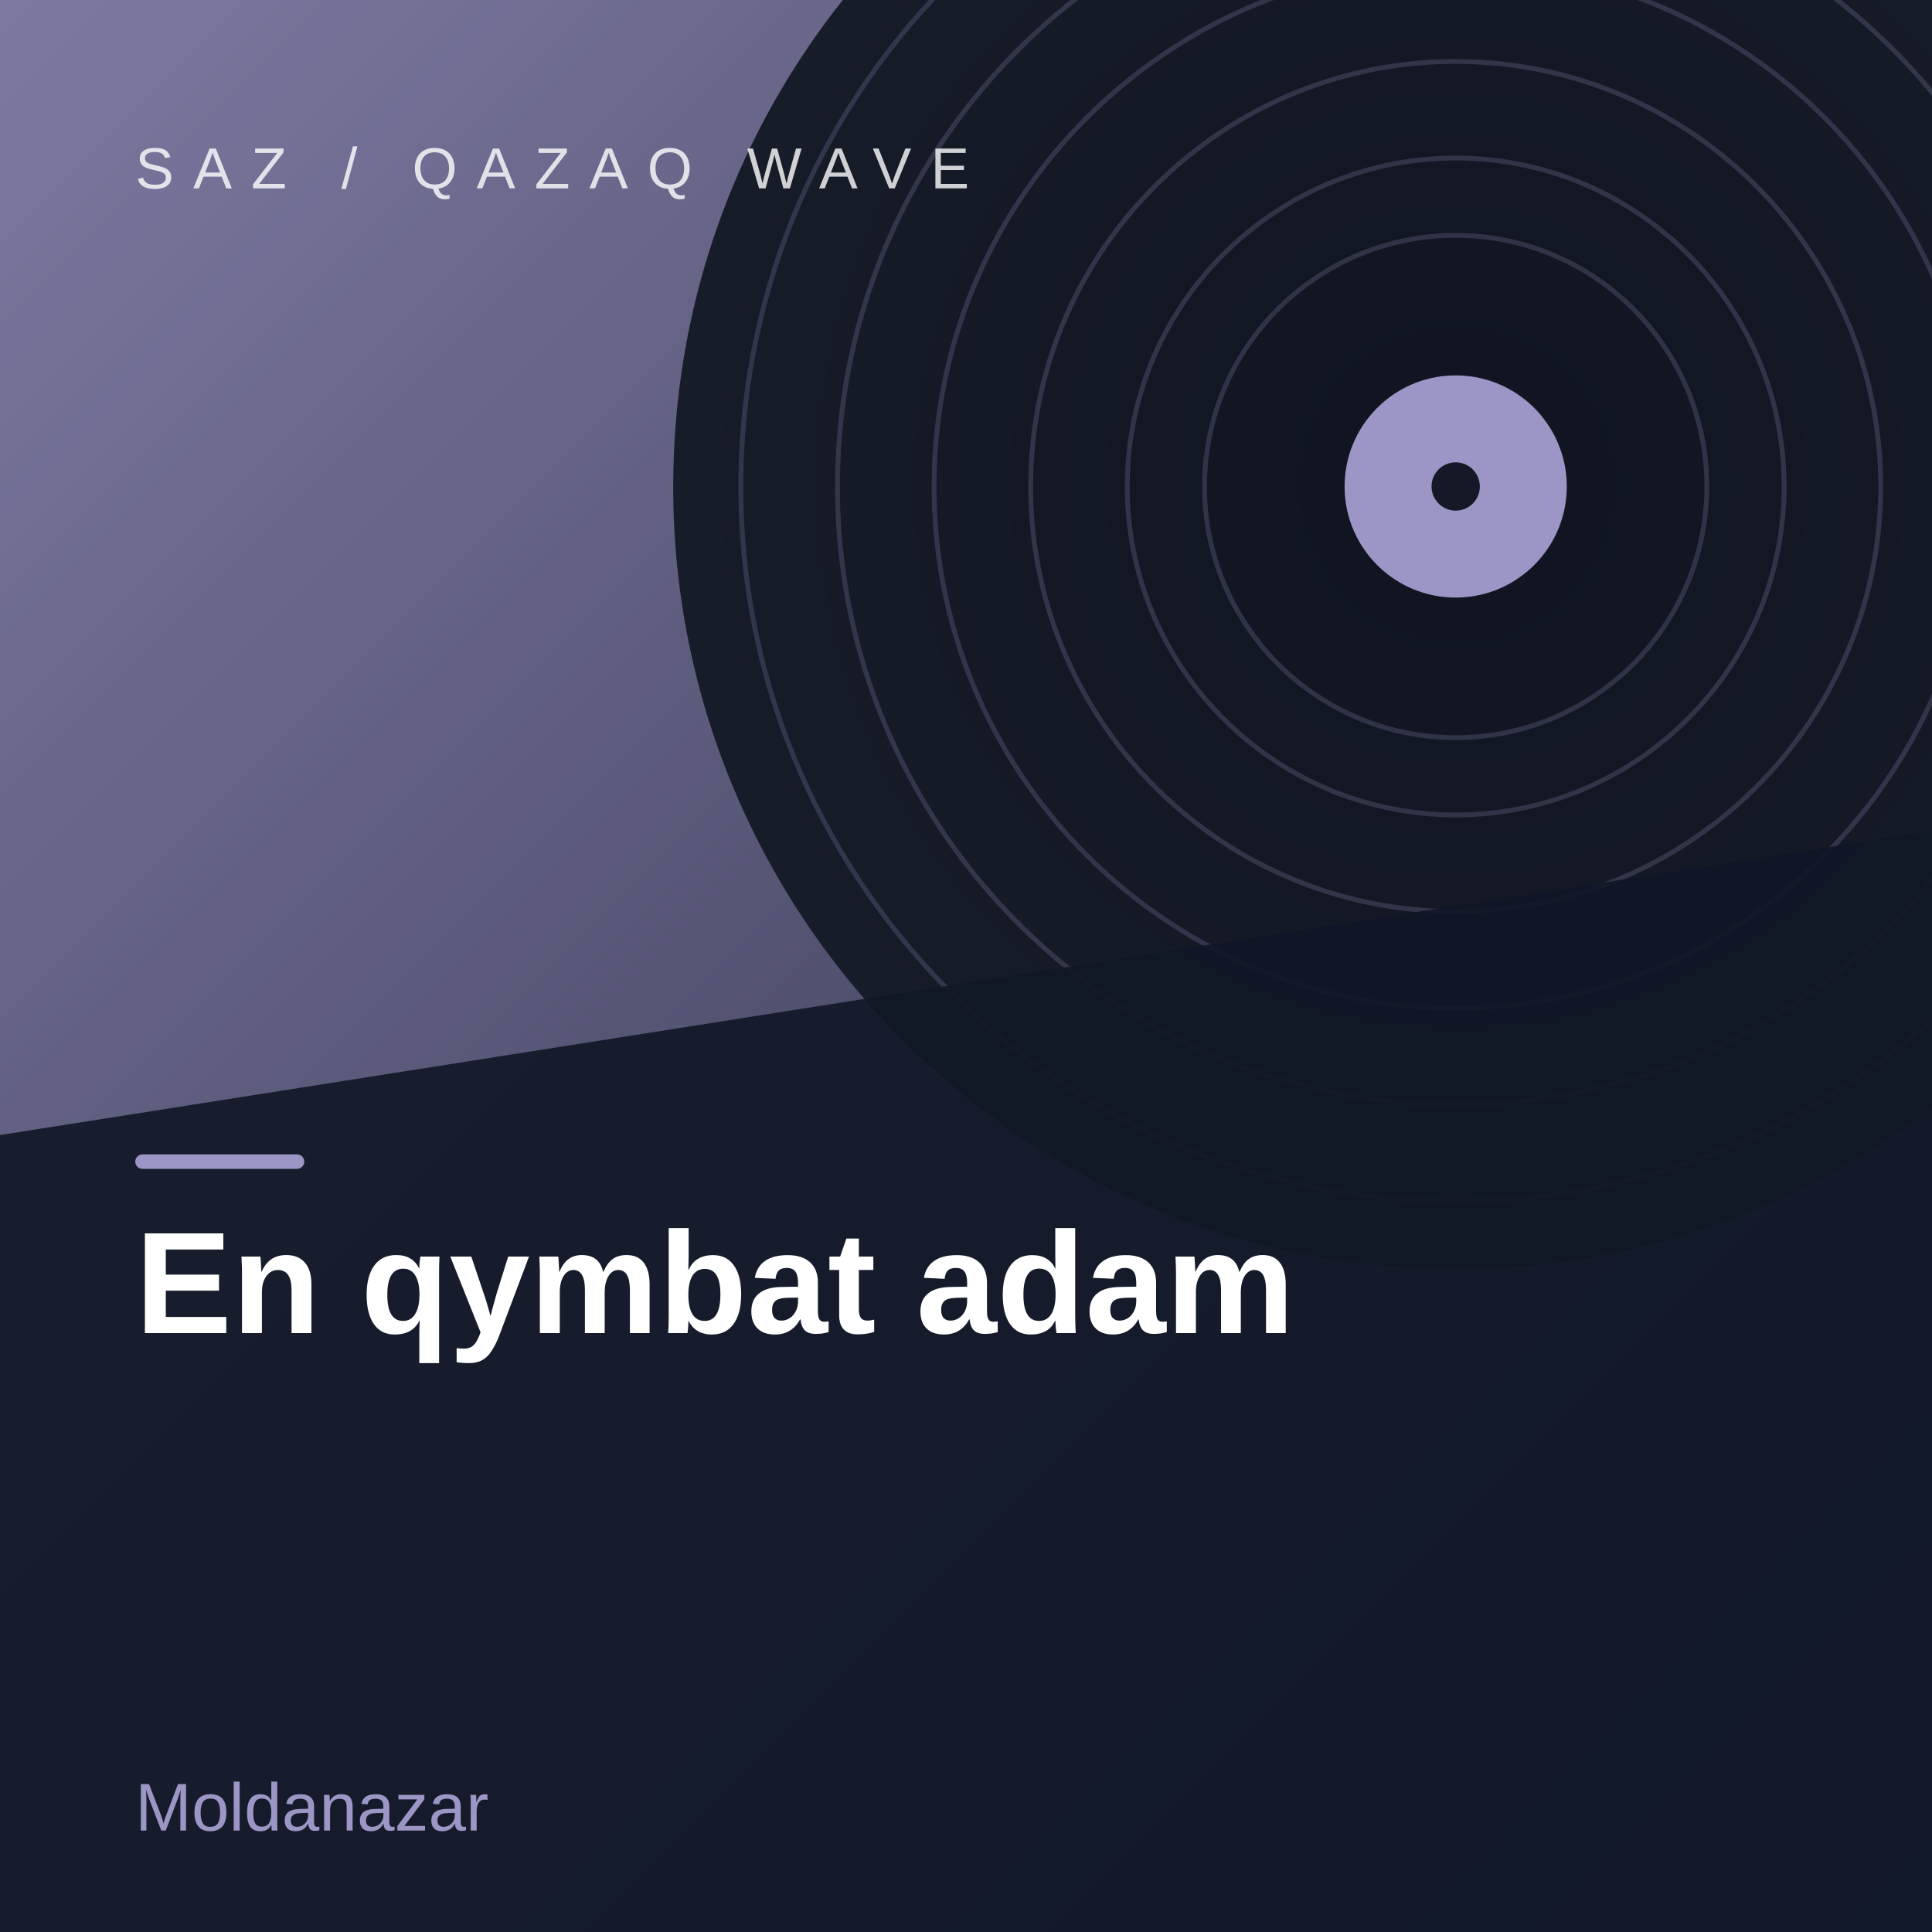
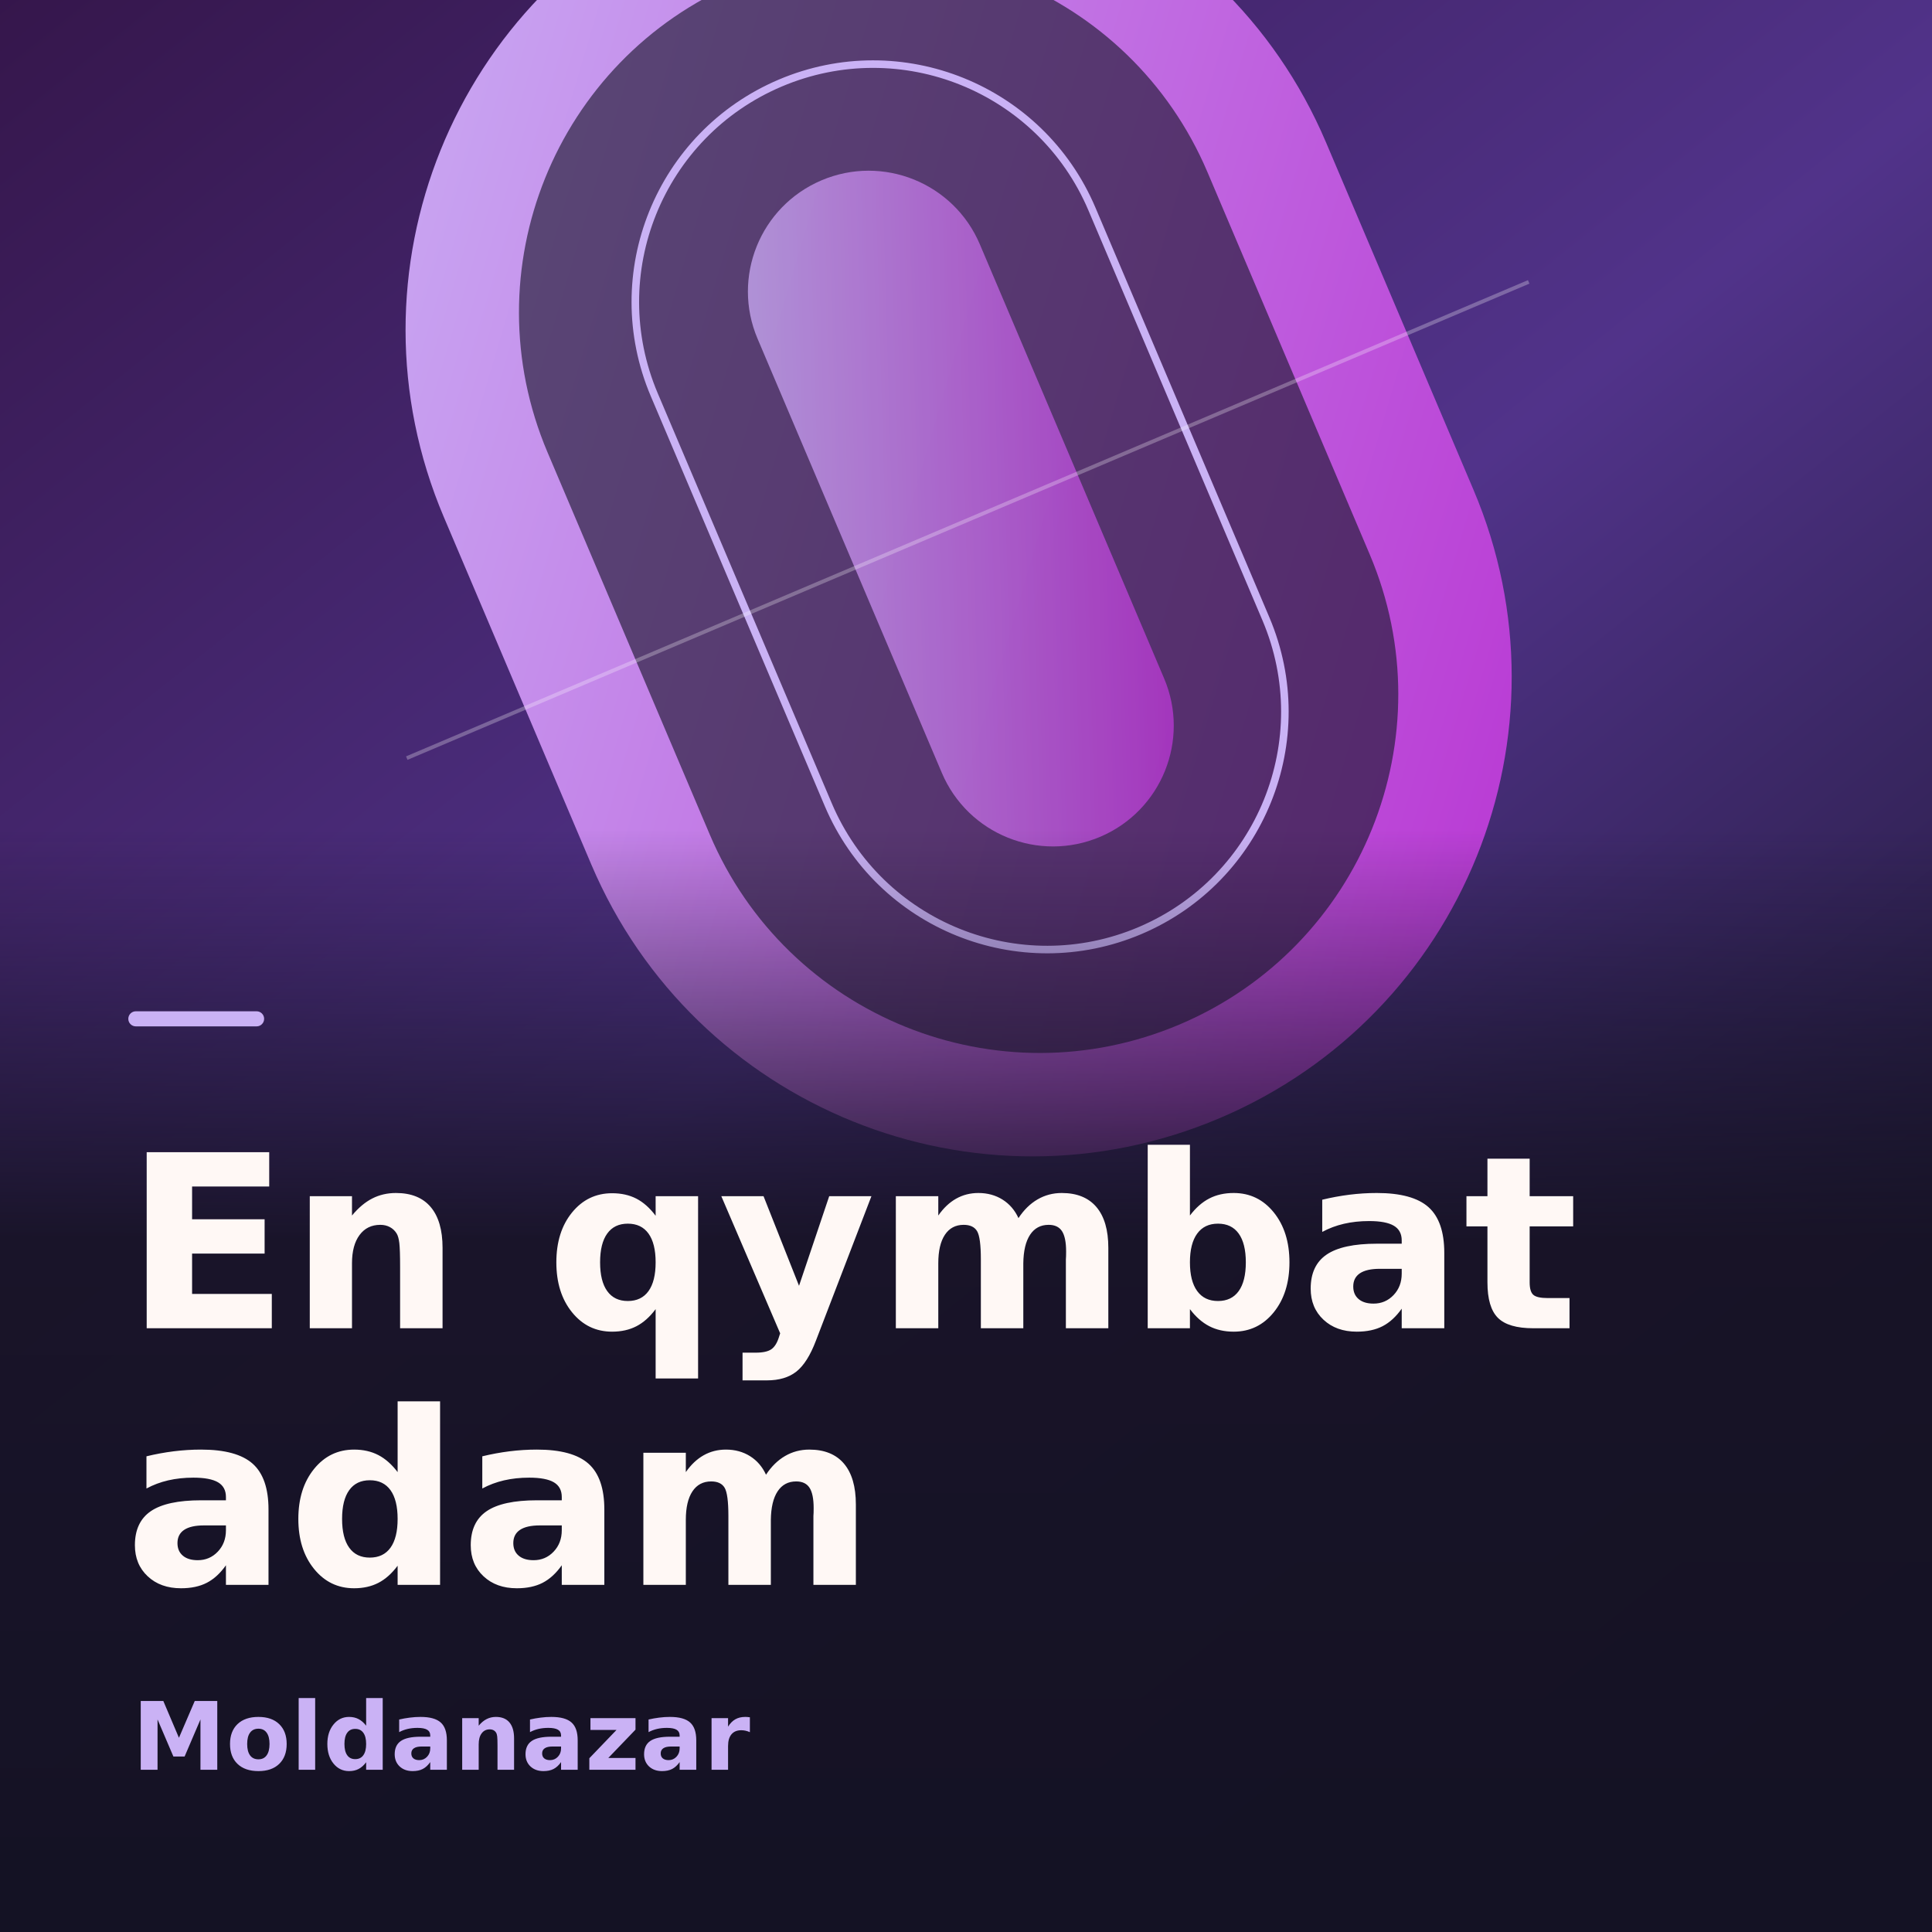
- <svg xmlns="http://www.w3.org/2000/svg" viewBox="0 0 400 400" role="img">
+ <svg xmlns="http://www.w3.org/2000/svg" width="512" height="512" viewBox="0 0 512 512" role="img">
  <defs>
-     <linearGradient id="g" x2="1" y2="1">
-       <stop stop-color="#9b96c5" />
-       <stop offset="1" stop-color="#25283e" />
+     <linearGradient id="base" x2=".8" y2="1">
+       <stop stop-color="hsl(275 55% 19%)" />
+       <stop offset=".52" stop-color="hsl(261 46% 37%)" />
+       <stop offset="1" stop-color="#161427" />
    </linearGradient>
-     <radialGradient id="v">
-       <stop stop-color="#9b96c5" />
-       <stop offset=".14" stop-color="#111522" />
-       <stop offset=".99" stop-color="#171c29" />
-     </radialGradient>
+     <linearGradient id="light" x2=".86" y2="1">
+       <stop stop-color="hsl(261 78% 83%)" />
+       <stop offset="1" stop-color="hsl(290 64% 52%)" />
+     </linearGradient>
+     <linearGradient id="ink" x2="0" y2="1">
+       <stop offset=".43" stop-color="#121224" stop-opacity="0" />
+       <stop offset=".64" stop-color="#171326" stop-opacity=".96" />
+       <stop offset="1" stop-color="#141224" />
+     </linearGradient>
  </defs>
-   <rect width="400" height="400" fill="#121726" />
-   <path d="M0 0H400V400H0Z" fill="url(#g)" opacity=".78" />
-   <g transform="rotate(2 280 140)">
-     <circle cx="300" cy="100" r="162" fill="url(#v)" />
-     <g fill="none" stroke="#9b96c5" opacity=".22">
-       <circle cx="300" cy="100" r="52" />
-       <circle cx="300" cy="100" r="68" />
-       <circle cx="300" cy="100" r="88" />
-       <circle cx="300" cy="100" r="108" />
-       <circle cx="300" cy="100" r="128" />
-       <circle cx="300" cy="100" r="148" />
-     </g>
-     <circle cx="300" cy="100" r="23" fill="#9b96c5" />
-     <circle cx="300" cy="100" r="5" fill="#141827" />
+   <rect width="512" height="512" fill="url(#base)" />
+   <g transform="rotate(-23 256 138)">
+     <rect x="129" y="-44" width="254" height="354" rx="127" fill="url(#light)" />
+     <rect x="161" y="-17" width="190" height="300" rx="95" fill="#201a36" fill-opacity=".66" />
+     <rect x="193" y="12" width="126" height="244" rx="63" fill="none" stroke="hsl(261 78% 83%)" stroke-width="2" />
+     <rect x="224" y="40" width="64" height="189" rx="32" fill="url(#light)" opacity=".78" />
+     <path d="M95 138h323" stroke="#fff" opacity=".27" />
  </g>
-   <path d="M0 235L400 172V400H0Z" fill="#101625" opacity=".9" />
-   <text x="28" y="39" fill="#fff" opacity=".8" font-family="Arial,sans-serif" font-size="12" letter-spacing="4">SAZ / QAZAQ WAVE</text>
-   <rect x="28" y="239" width="35" height="3" rx="1.5" fill="#9b96c5" />
-   <g fill="#fff" font-family="Segoe UI,Arial,sans-serif" font-weight="700" font-size="30">
-     <text x="28" y="276">En qymbat adam</text>
+   <rect width="512" height="512" fill="url(#ink)" />
+   <rect x="34" y="268" width="36" height="4" rx="2" fill="hsl(261 78% 83%)" />
+   <g fill="#fff8f5" font-family="Segoe UI, DejaVu Sans, Arial, sans-serif" font-size="64" font-weight="700">
+     <text x="33" y="352">En qymbat</text>
+     <text x="33" y="420">adam</text>
  </g>
-   <text x="28" y="379" fill="#9b96c5" font-family="Segoe UI,Arial,sans-serif" font-size="14">Moldanazar</text>
+   <text x="35" y="469" fill="hsl(261 78% 83%)" font-family="Segoe UI, DejaVu Sans, Arial, sans-serif" font-size="25" font-weight="600">Moldanazar</text>
</svg>
